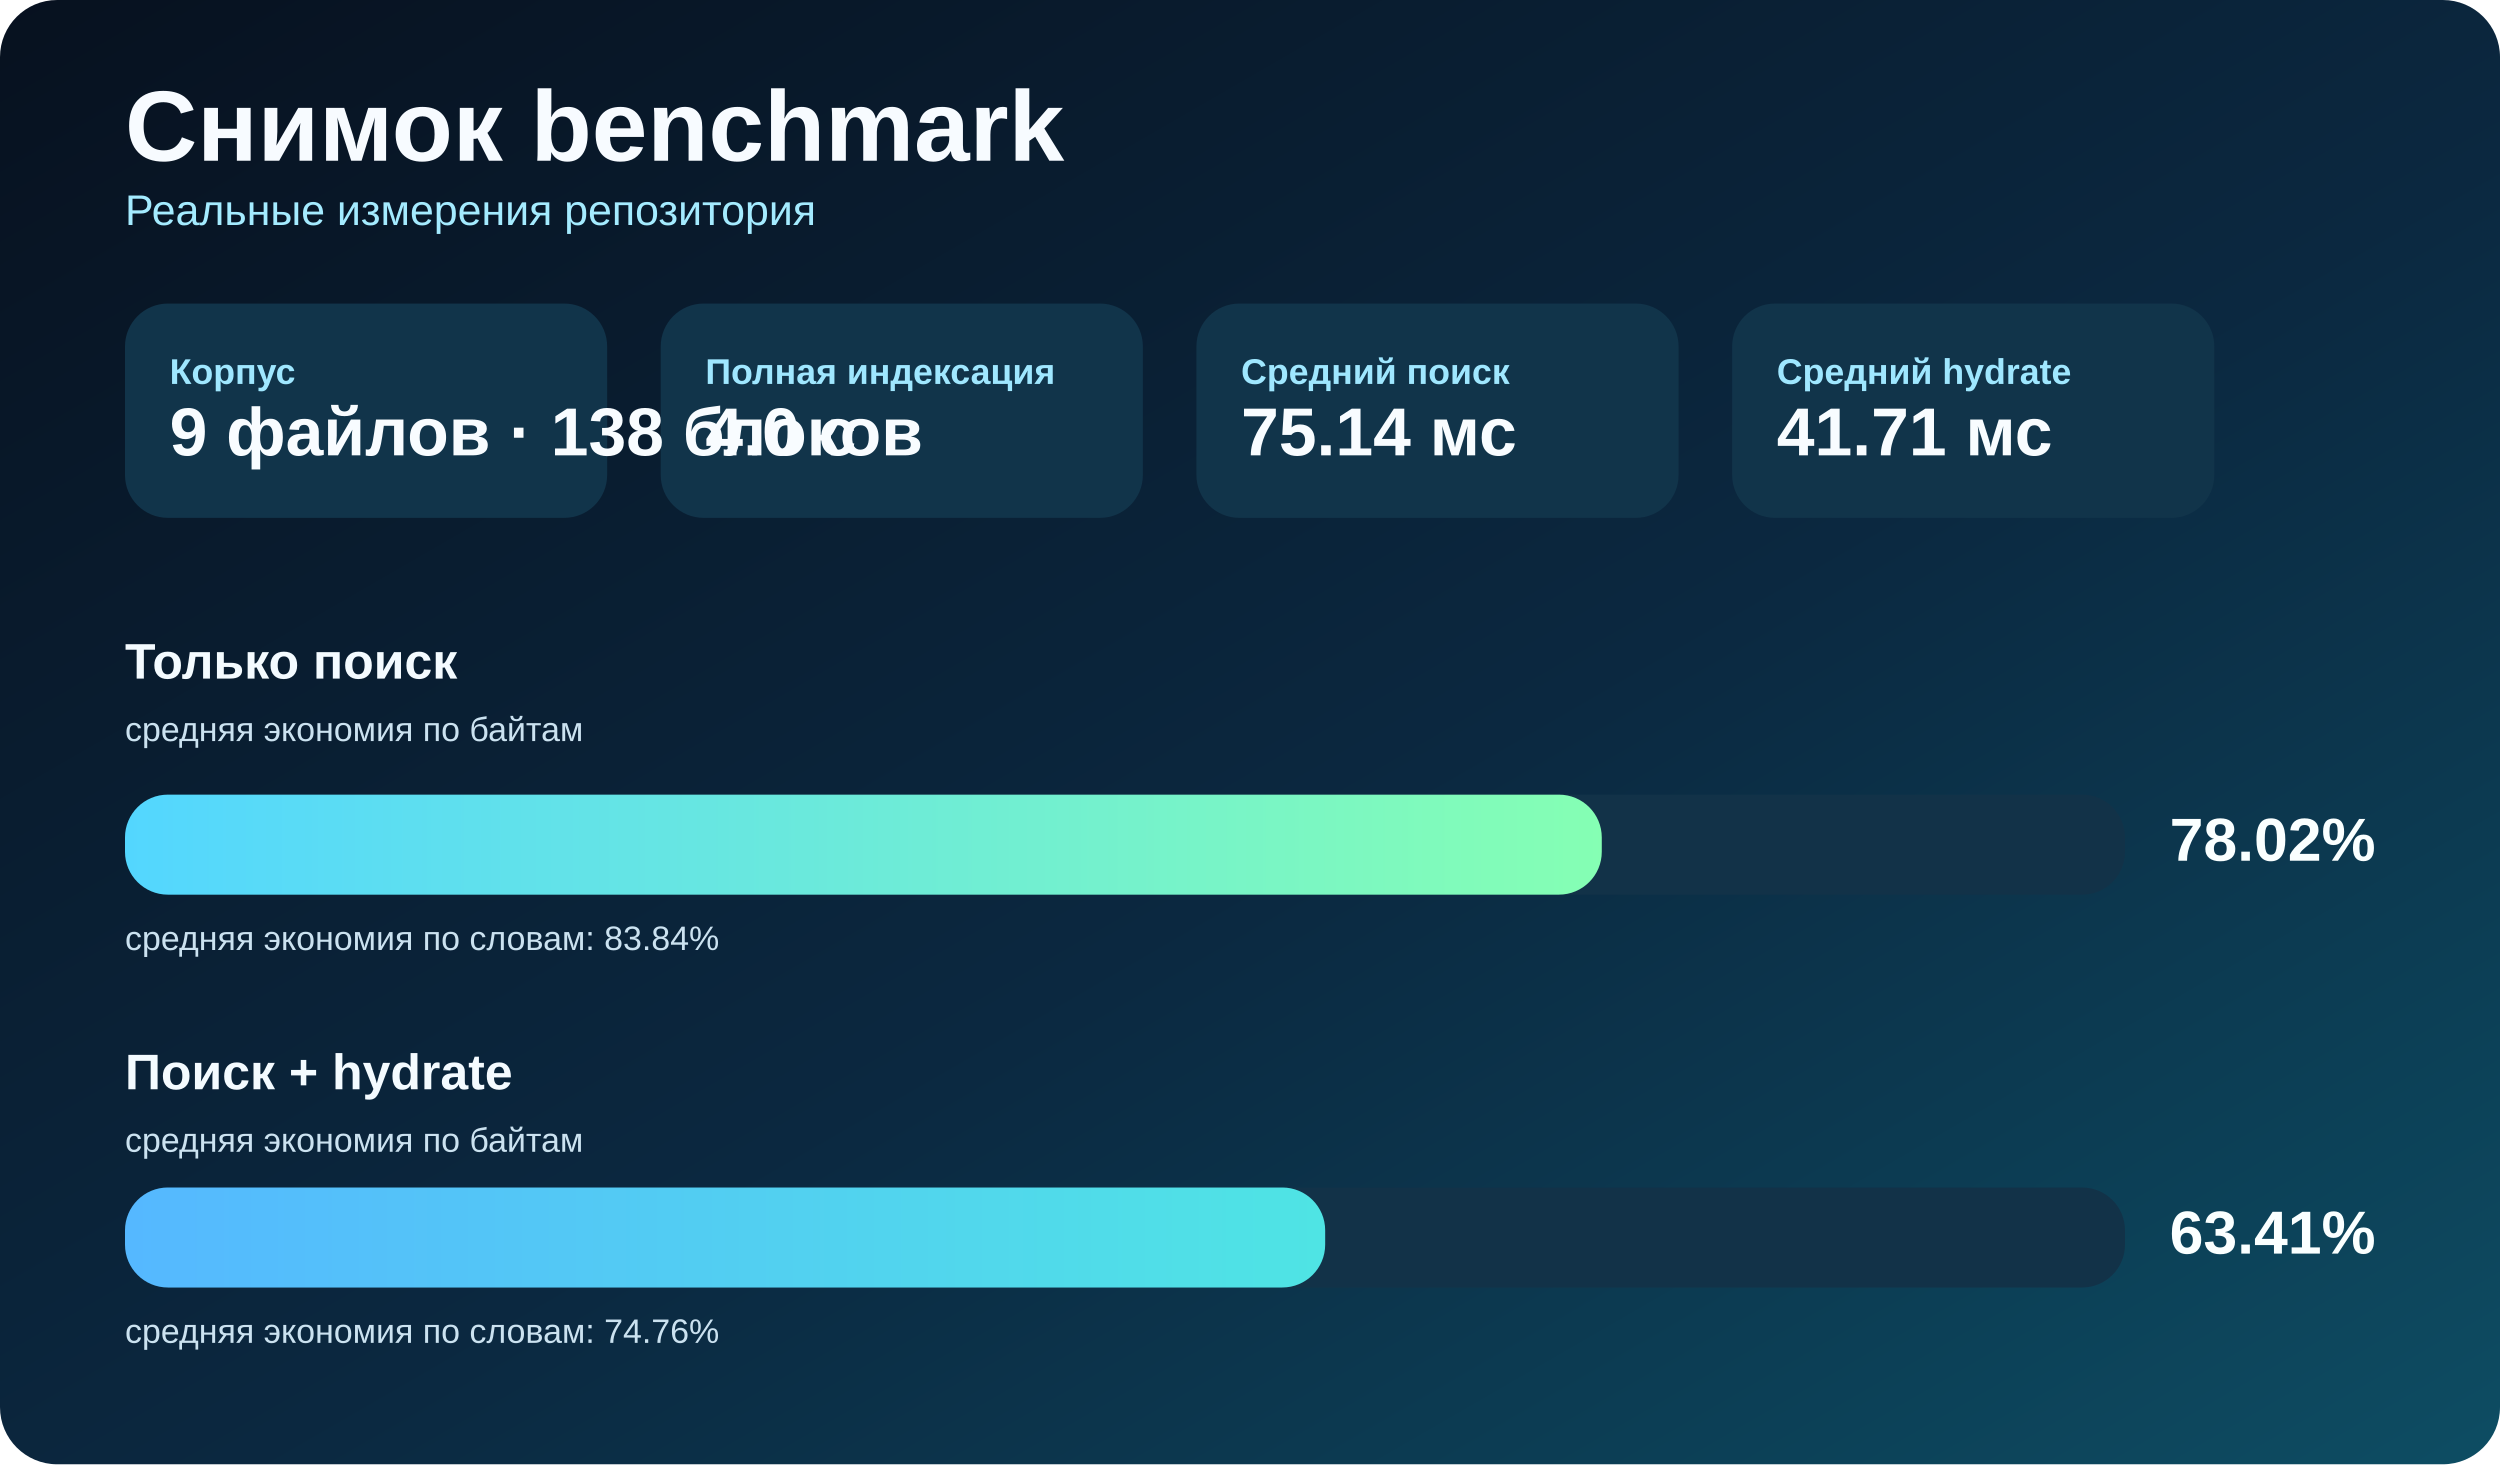
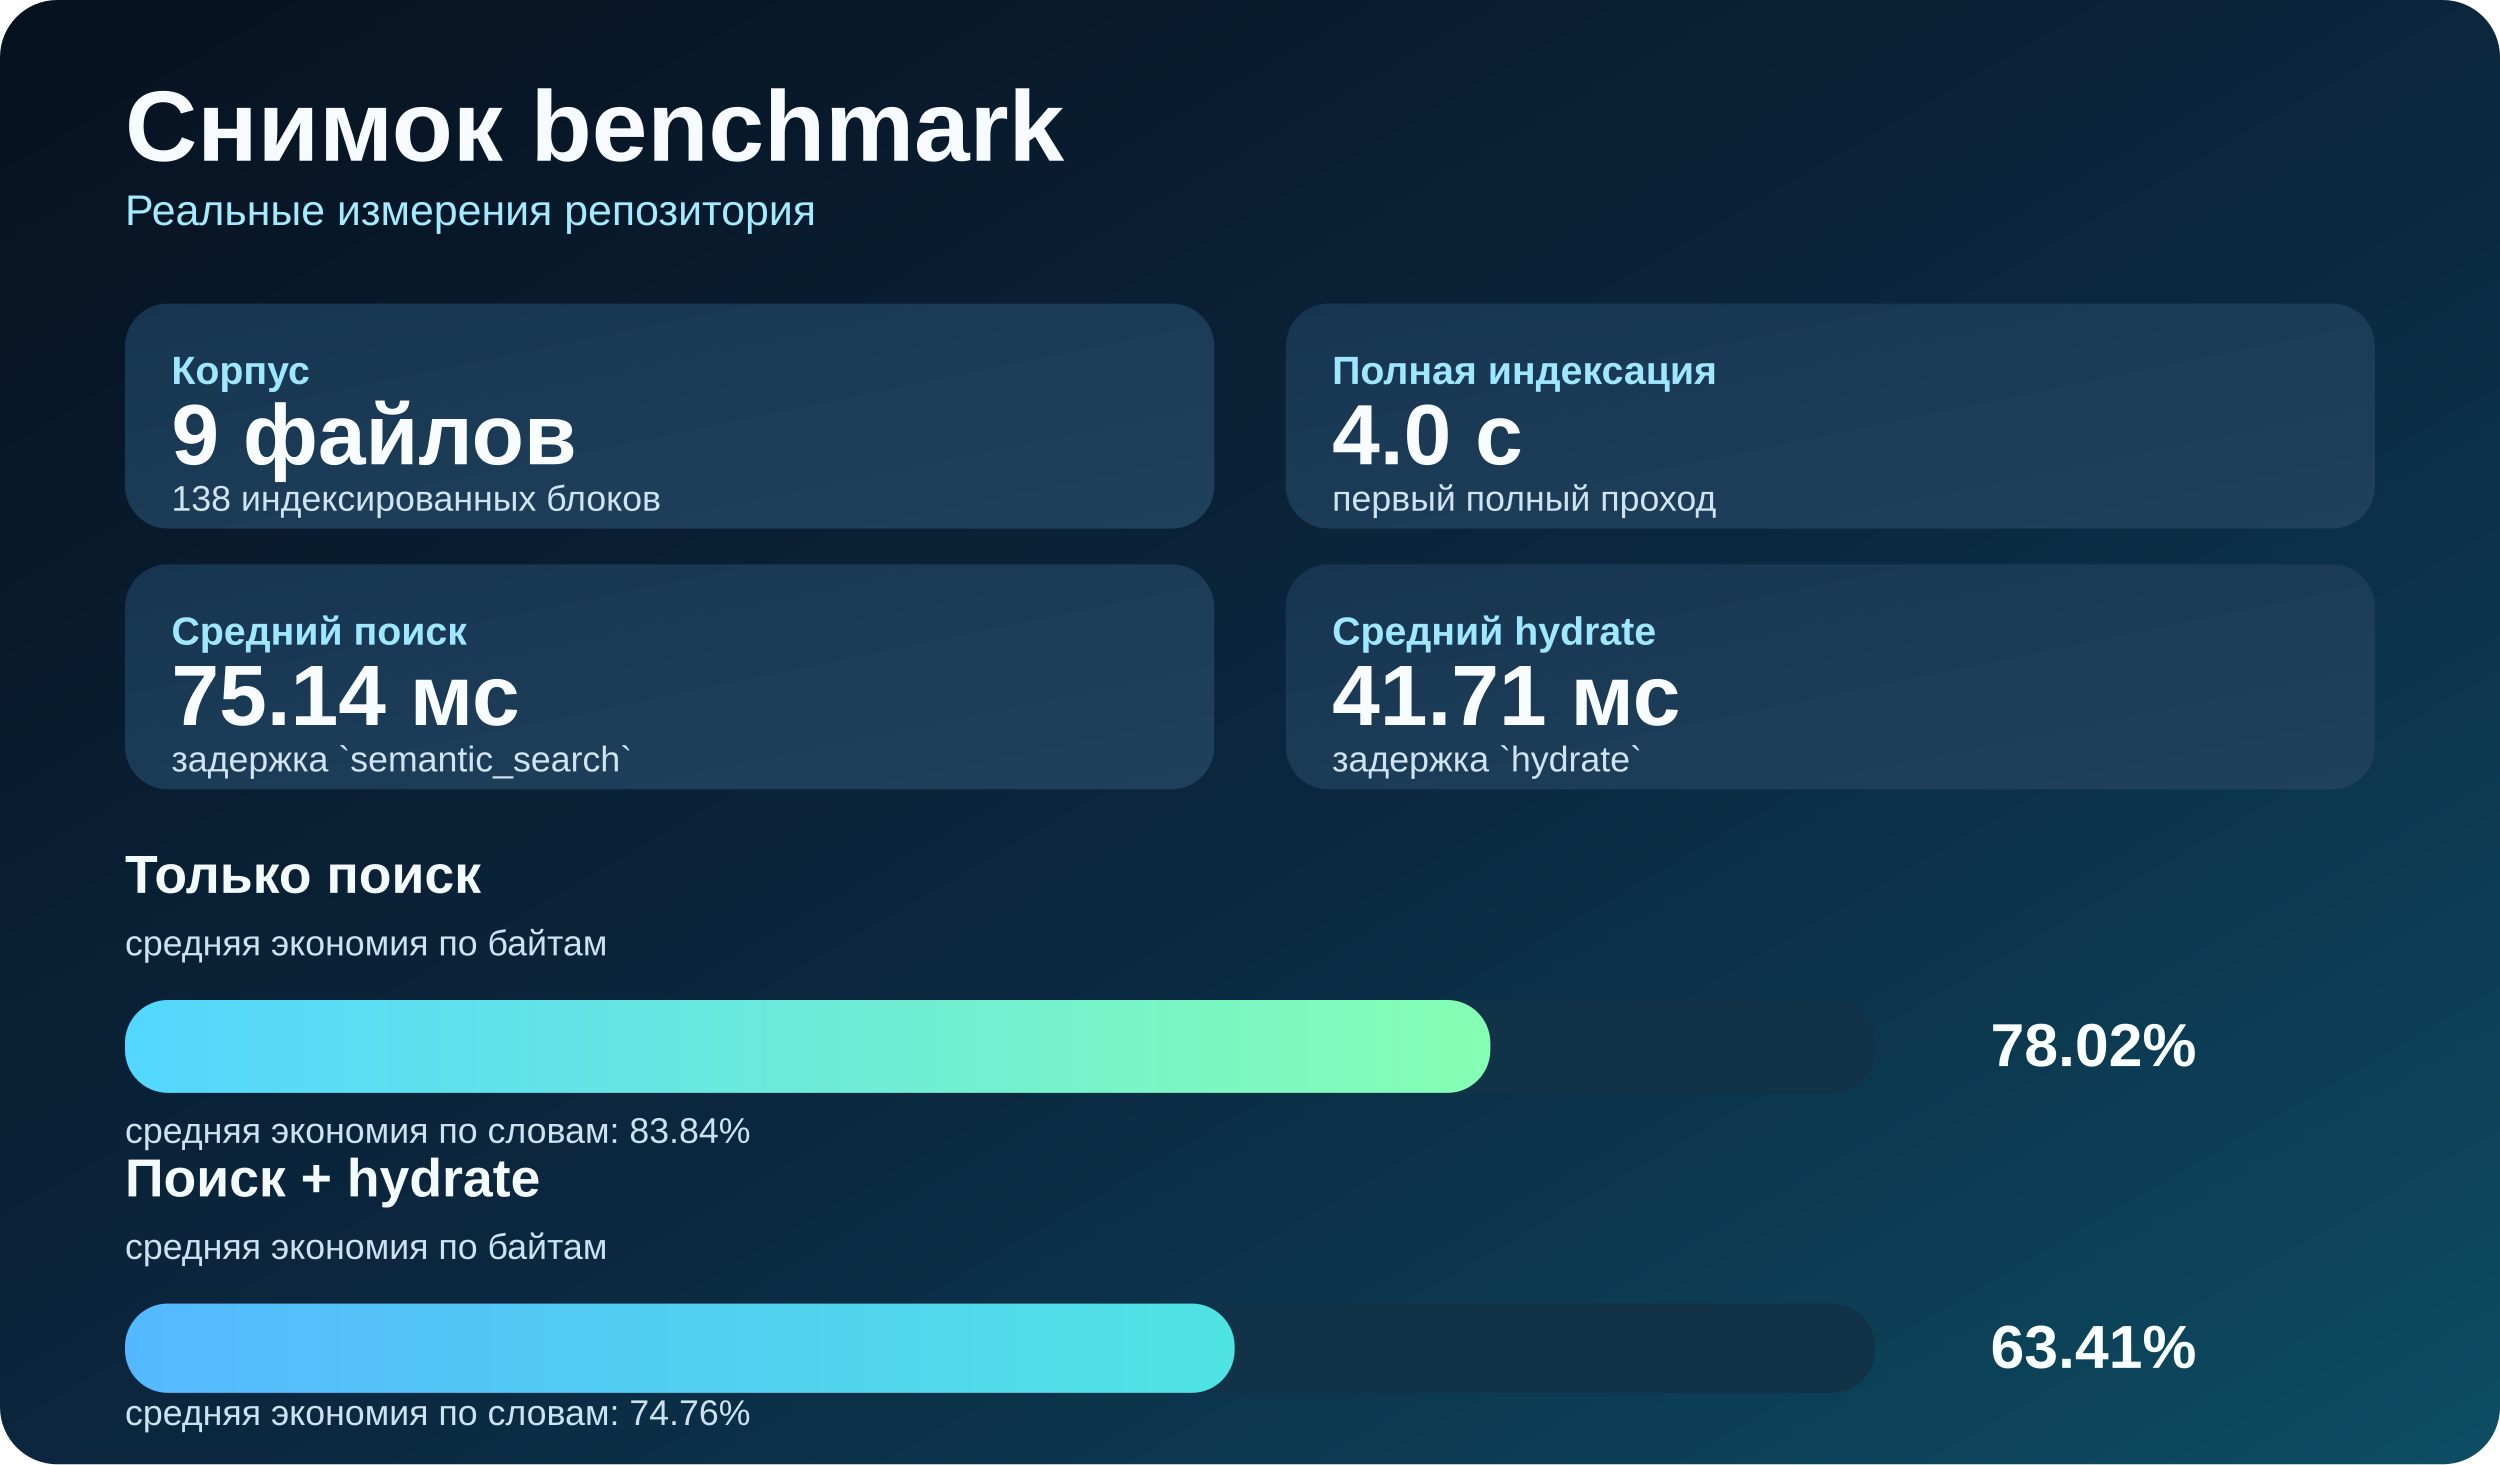
<svg xmlns="http://www.w3.org/2000/svg" width="1400" height="820" viewBox="0 0 1400 820" role="img" aria-labelledby="title desc">
  <defs>
    <linearGradient id="bg" x1="0%" y1="0%" x2="100%" y2="100%">
      <stop offset="0%" stop-color="#07111f" />
      <stop offset="55%" stop-color="#0b2840" />
      <stop offset="100%" stop-color="#0d4d63" />
+     </linearGradient>
+     <linearGradient id="card" x1="0%" y1="0%" x2="100%" y2="100%">
+       <stop offset="0%" stop-color="#173550" />
+       <stop offset="100%" stop-color="#20415c" />
    </linearGradient>
    <linearGradient id="bar1" x1="0%" y1="0%" x2="100%" y2="0%">
      <stop offset="0%" stop-color="#53d6ff" />
      <stop offset="100%" stop-color="#85ffb3" />
    </linearGradient>
    <linearGradient id="bar2" x1="0%" y1="0%" x2="100%" y2="0%">
      <stop offset="0%" stop-color="#55b8ff" />
      <stop offset="100%" stop-color="#4fe4e4" />
    </linearGradient>
    <style>
      .title { font: 700 56px 'Segoe UI', Arial, sans-serif; fill: #f7fbff; }
      .subtitle { font: 500 24px 'Segoe UI', Arial, sans-serif; fill: #a4ebff; }
-       .statLabel { font: 600 20px 'Segoe UI', Arial, sans-serif; fill: #9fe7ff; }
-       .statValue { font: 700 38px 'Segoe UI', Arial, sans-serif; fill: #f8fcff; }
-       .barLabel { font: 700 28px 'Segoe UI', Arial, sans-serif; fill: #f4fbff; }
-       .barMeta { font: 500 19px 'Segoe UI', Arial, sans-serif; fill: #cbe2f0; }
+       .kpiLabel { font: 600 22px 'Segoe UI', Arial, sans-serif; fill: #9fe7ff; }
+       .kpiValue { font: 700 48px 'Segoe UI', Arial, sans-serif; fill: #f8fcff; }
+       .kpiMeta { font: 500 20px 'Segoe UI', Arial, sans-serif; fill: #cfe3f1; }
+       .barLabel { font: 700 30px 'Segoe UI', Arial, sans-serif; fill: #f4fbff; }
+       .barMeta { font: 500 20px 'Segoe UI', Arial, sans-serif; fill: #cbe2f0; }
      .percent { font: 700 34px 'Segoe UI', Arial, sans-serif; fill: #faffff; }
    </style>
  </defs>
  <rect width="1400" height="820" rx="32" ry="32" fill="url(#bg)" />
  <text x="70" y="90" class="title">Снимок benchmark</text>
  <text x="70" y="126" class="subtitle">Реальные измерения репозитория</text>
-   <rect x="70" y="170" rx="24" ry="24" width="270" height="120" fill="#11344a" />
-   <rect x="370" y="170" rx="24" ry="24" width="270" height="120" fill="#11344a" />
-   <rect x="670" y="170" rx="24" ry="24" width="270" height="120" fill="#11344a" />
-   <rect x="970" y="170" rx="24" ry="24" width="270" height="120" fill="#11344a" />
-   <text x="95" y="215" class="statLabel">Корпус</text>
-   <text x="95" y="255" class="statValue">9 файлов · 138 блоков</text>
-   <text x="395" y="215" class="statLabel">Полная индексация</text>
-   <text x="395" y="255" class="statValue">4.0 с</text>
-   <text x="695" y="215" class="statLabel">Средний поиск</text>
-   <text x="695" y="255" class="statValue">75.14 мс</text>
-   <text x="995" y="215" class="statLabel">Средний hydrate</text>
-   <text x="995" y="255" class="statValue">41.71 мс</text>
-   <text x="70" y="380" class="barLabel">Только поиск</text>
-   <text x="70" y="415" class="barMeta">средняя экономия по байтам</text>
-   <rect x="70" y="445" rx="24" ry="24" width="1120" height="56" fill="#123248" />
-   <rect x="70" y="445" rx="24" ry="24" width="827.0" height="56" fill="url(#bar1)" />
-   <text x="1215" y="482" class="percent">78.02%</text>
-   <text x="70" y="532" class="barMeta">средняя экономия по словам: 83.84%</text>
-   <text x="70" y="610" class="barLabel">Поиск + hydrate</text>
-   <text x="70" y="645" class="barMeta">средняя экономия по байтам</text>
-   <rect x="70" y="665" rx="24" ry="24" width="1120" height="56" fill="#123248" />
-   <rect x="70" y="665" rx="24" ry="24" width="672.1" height="56" fill="url(#bar2)" />
-   <text x="1215" y="702" class="percent">63.41%</text>
-   <text x="70" y="752" class="barMeta">средняя экономия по словам: 74.76%</text>
+   <rect x="70" y="170" rx="24" ry="24" width="610" height="126" fill="url(#card)" />
+   <rect x="720" y="170" rx="24" ry="24" width="610" height="126" fill="url(#card)" />
+   <rect x="70" y="316" rx="24" ry="24" width="610" height="126" fill="url(#card)" />
+   <rect x="720" y="316" rx="24" ry="24" width="610" height="126" fill="url(#card)" />
+   <text x="96" y="215" class="kpiLabel">Корпус</text>
+   <text x="96" y="260" class="kpiValue">9 файлов</text>
+   <text x="96" y="286" class="kpiMeta">138 индексированных блоков</text>
+   <text x="746" y="215" class="kpiLabel">Полная индексация</text>
+   <text x="746" y="260" class="kpiValue">4.0 с</text>
+   <text x="746" y="286" class="kpiMeta">первый полный проход</text>
+   <text x="96" y="361" class="kpiLabel">Средний поиск</text>
+   <text x="96" y="406" class="kpiValue">75.14 мс</text>
+   <text x="96" y="432" class="kpiMeta">задержка `semantic_search`</text>
+   <text x="746" y="361" class="kpiLabel">Средний hydrate</text>
+   <text x="746" y="406" class="kpiValue">41.71 мс</text>
+   <text x="746" y="432" class="kpiMeta">задержка `hydrate`</text>
+   <text x="70" y="500" class="barLabel">Только поиск</text>
+   <text x="70" y="535" class="barMeta">средняя экономия по байтам</text>
+   <rect x="70" y="560" rx="24" ry="24" width="980" height="52" fill="#123248" />
+   <rect x="70" y="560" rx="24" ry="24" width="764.6" height="52" fill="url(#bar1)" />
+   <text x="1230" y="597" class="percent" text-anchor="end">78.02%</text>
+   <text x="70" y="640" class="barMeta">средняя экономия по словам: 83.84%</text>
+   <text x="70" y="670" class="barLabel">Поиск + hydrate</text>
+   <text x="70" y="705" class="barMeta">средняя экономия по байтам</text>
+   <rect x="70" y="730" rx="24" ry="24" width="980" height="50" fill="#123248" />
+   <rect x="70" y="730" rx="24" ry="24" width="621.4" height="50" fill="url(#bar2)" />
+   <text x="1230" y="766" class="percent" text-anchor="end">63.41%</text>
+   <text x="70" y="798" class="barMeta">средняя экономия по словам: 74.76%</text>
</svg>
